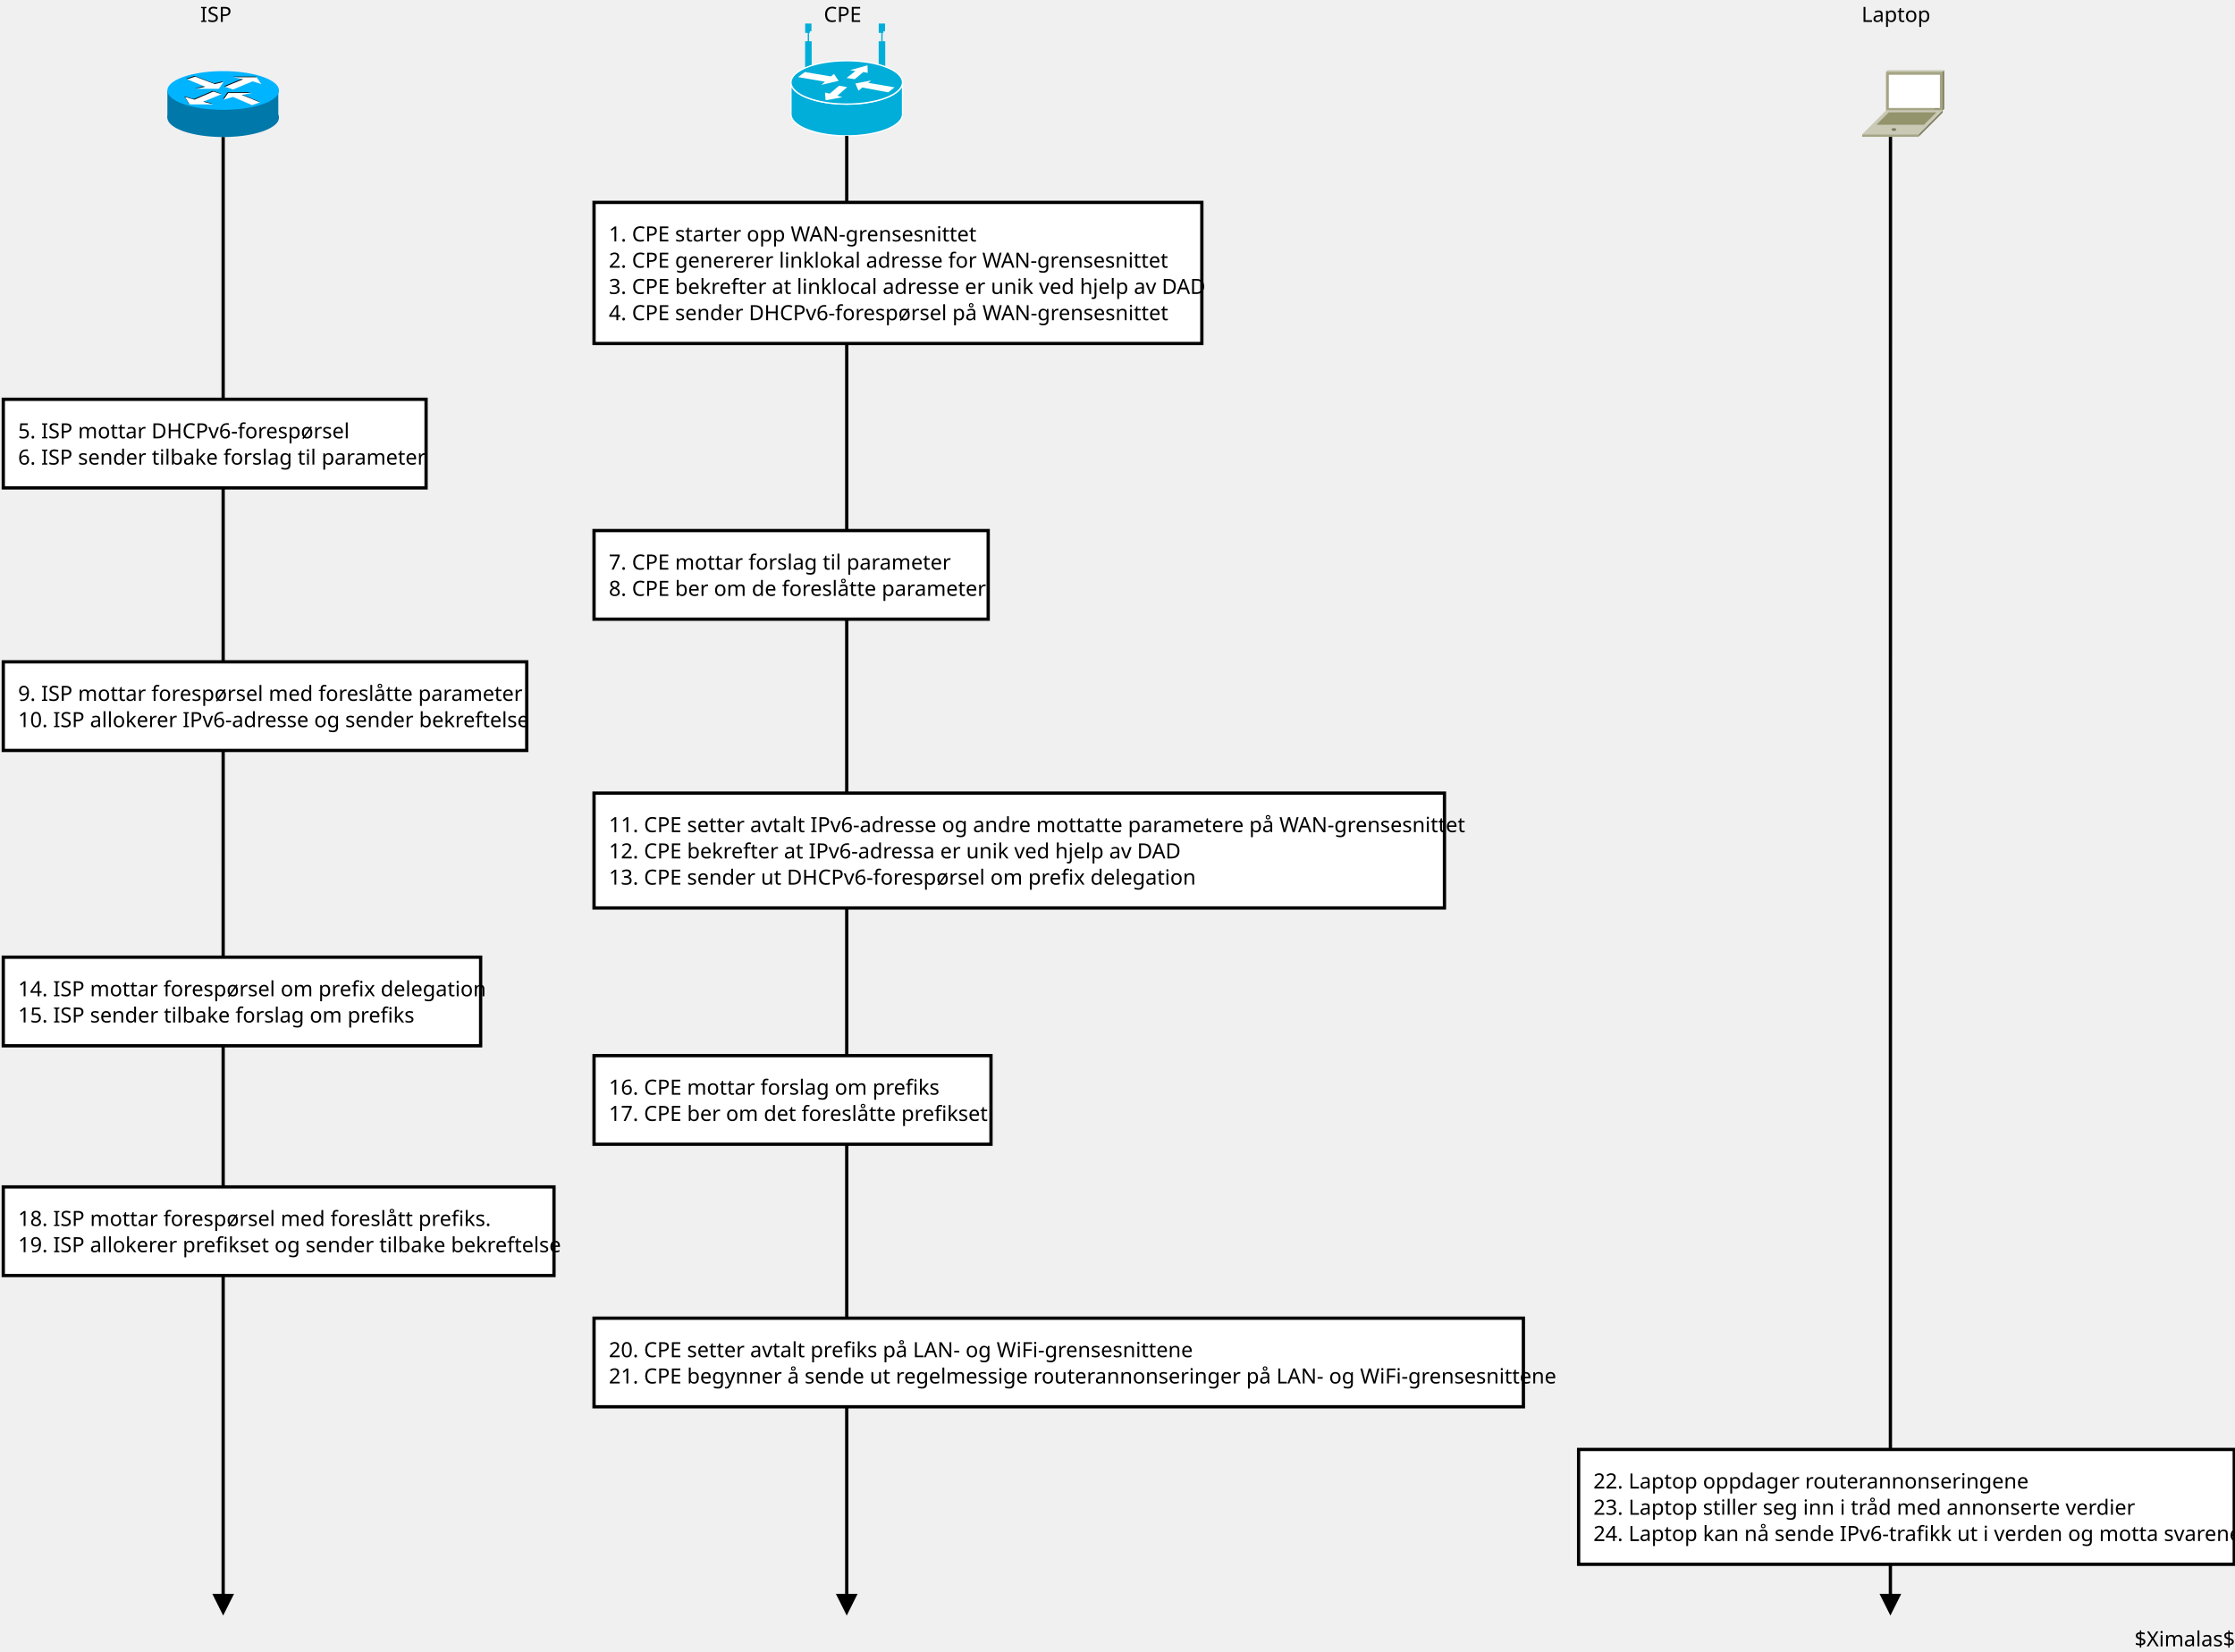
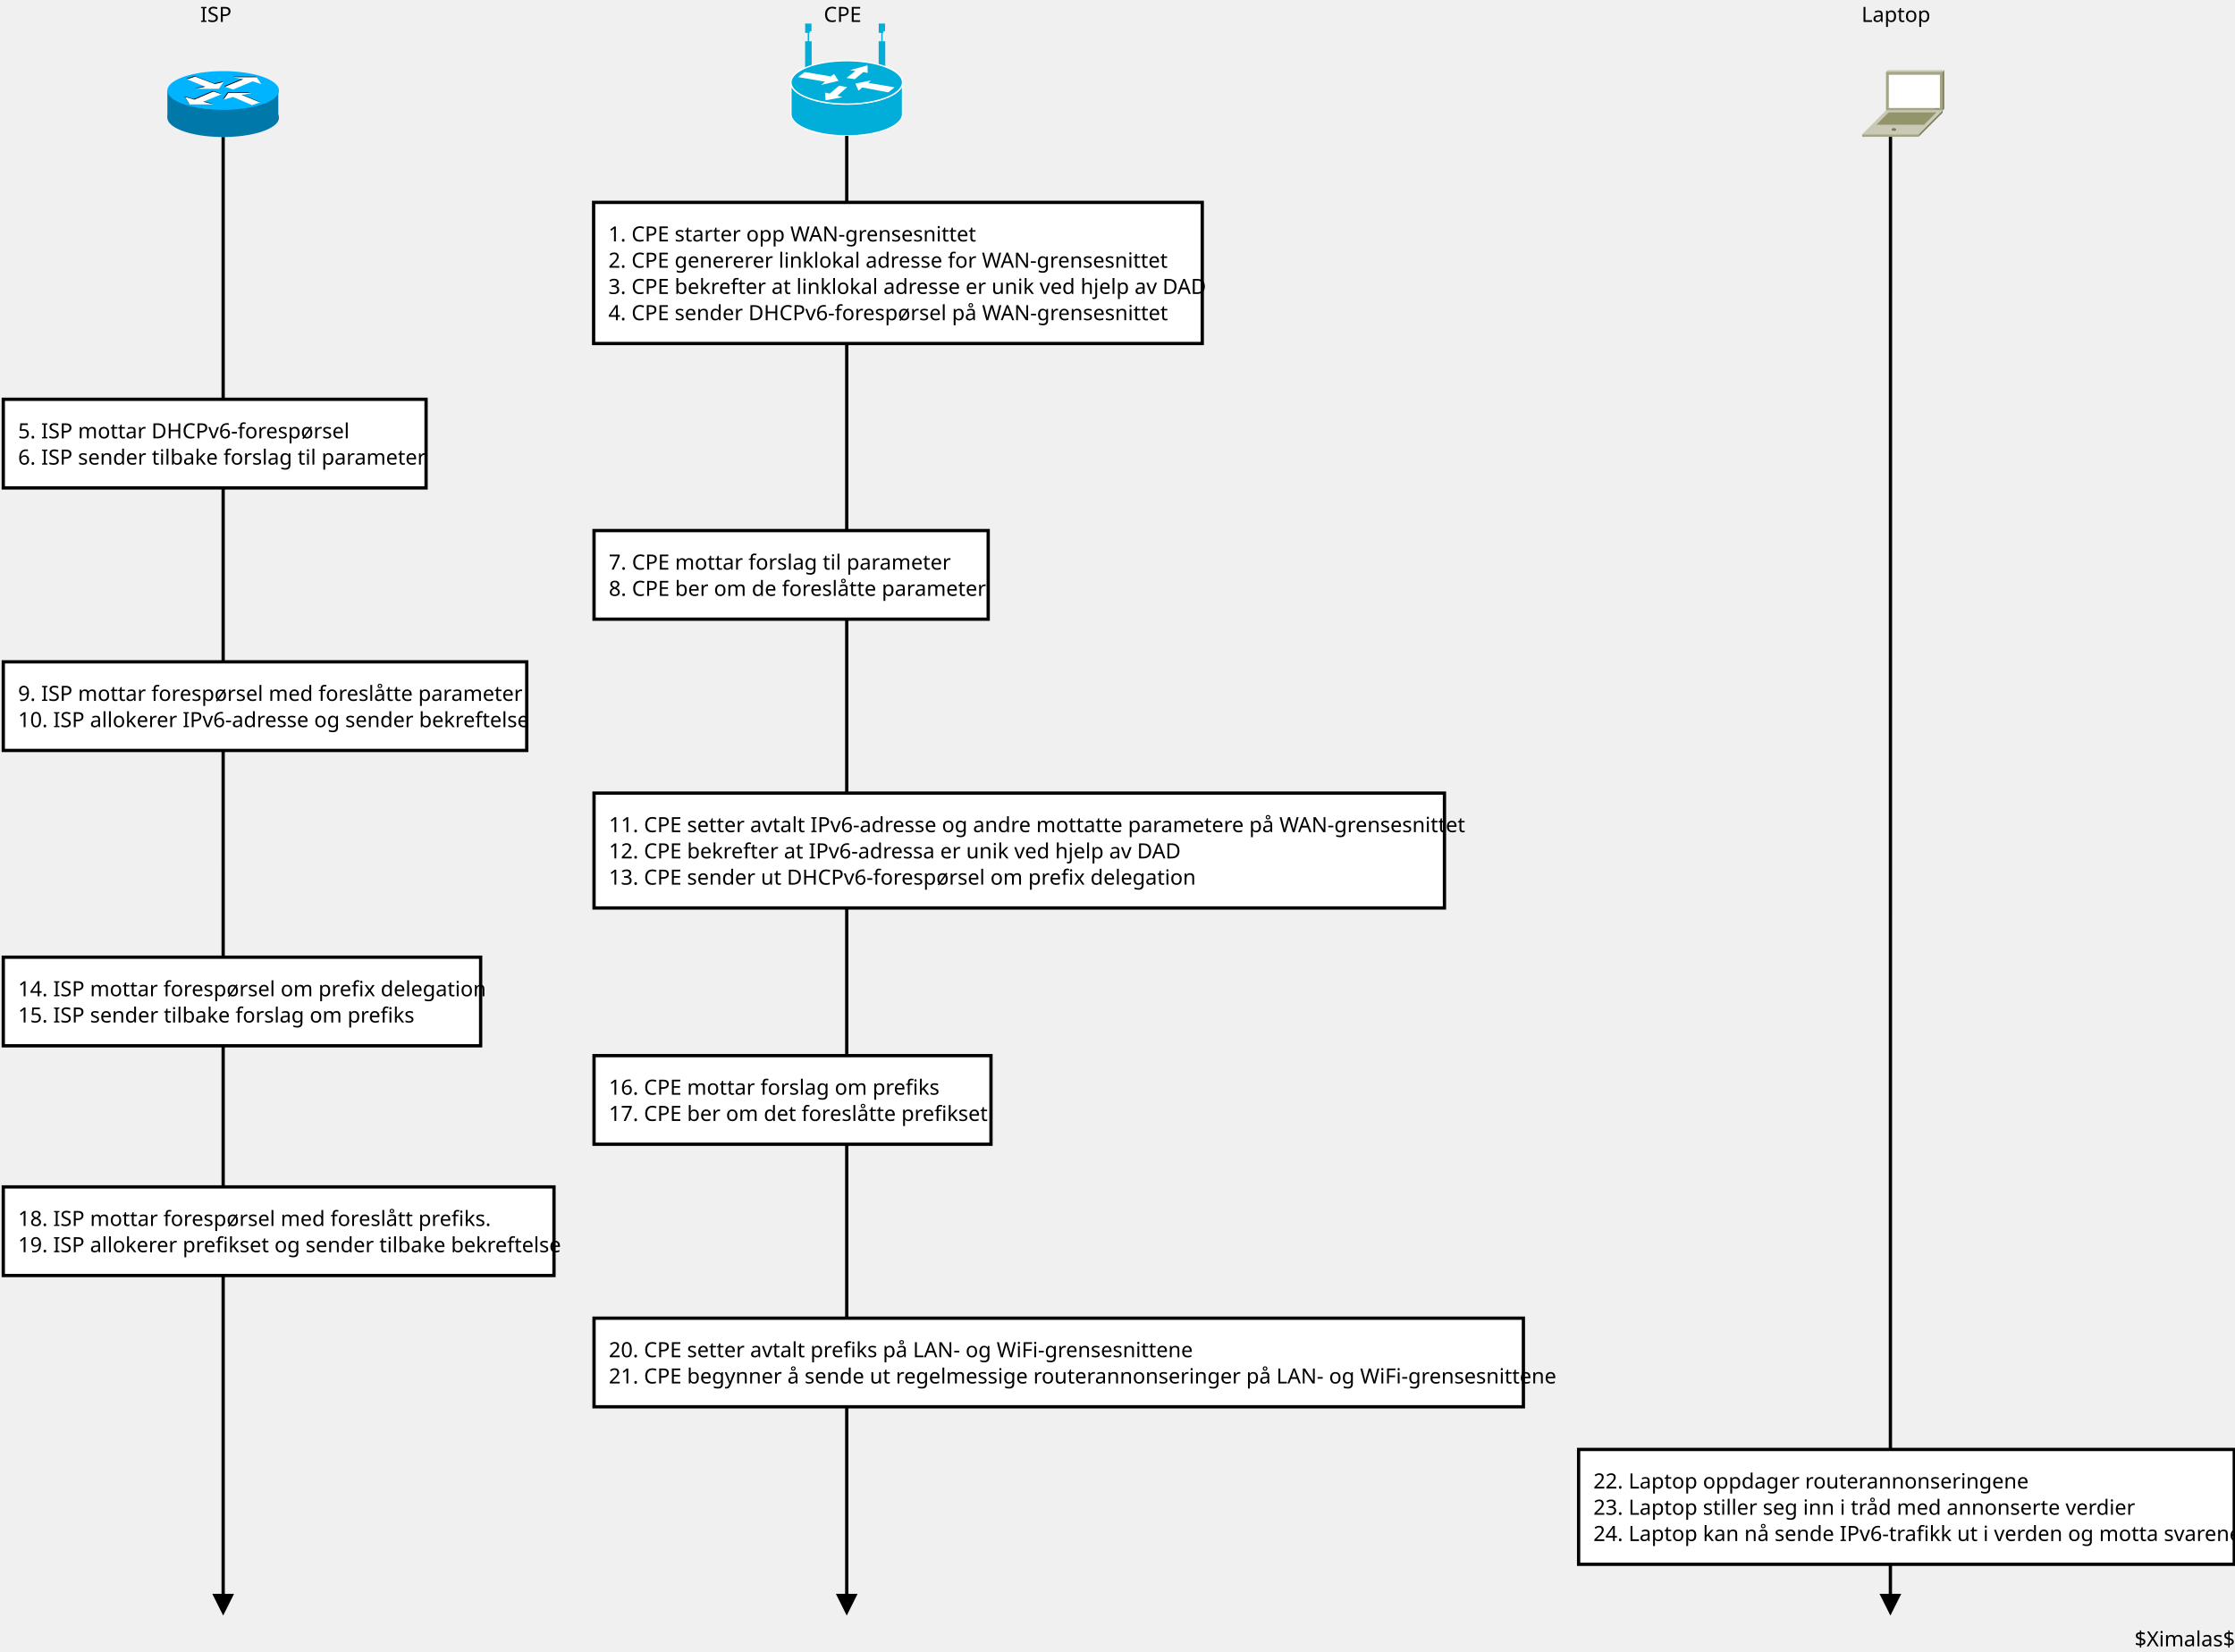
<svg xmlns="http://www.w3.org/2000/svg" width="69cm" height="51cm" viewBox="-2 17 1362 1006">
  <g>
    <path style="fill: #0078aa" d="M 168 88.355 L 167.943,87.754 L 167.819,87.152 L 167.609,86.561 L 167.313,85.978 L 166.912,85.387 L 166.444,84.814 L 165.881,84.251 L 165.251,83.697 L 164.526,83.153 L 163.724,82.629 L 162.856,82.123 L 161.911,81.607 L 160.89,81.121 L 159.802,80.662 L 158.637,80.223 L 157.416,79.803 L 156.147,79.393 L 154.81,79.021 L 153.427,78.668 L 151.985,78.334 L 150.497,78.028 L 148.96,77.771 L 147.395,77.503 L 145.811,77.293 L 144.179,77.093 L 142.518,76.94 L 140.838,76.797 L 139.139,76.702 L 137.441,76.606 L 135.723,76.578 L 134.005,76.549 L 134.005,76.549 L 132.277,76.578 L 130.559,76.606 L 128.861,76.702 L 127.162,76.797 L 125.482,76.94 L 123.821,77.093 L 122.189,77.293 L 120.596,77.503 L 119.03,77.771 L 117.503,78.028 L 116.015,78.334 L 114.573,78.668 L 113.19,79.021 L 111.853,79.393 L 110.575,79.803 L 109.363,80.223 L 108.198,80.662 L 107.11,81.121 L 106.089,81.607 L 105.144,82.123 L 104.276,82.629 L 103.474,83.153 L 102.749,83.697 L 102.119,84.251 L 101.556,84.814 L 101.088,85.387 L 100.687,85.978 L 100.382,86.561 L 100.162,87.152 L 100.048,87.754 L 100,88.355 L 100,88.355 L 100.048,88.947 L 100.162,89.548 L 100.382,90.139 L 100.687,90.722 L 101.088,91.313 L 101.556,91.886 L 102.119,92.449 L 102.749,93.003 L 103.474,93.547 L 104.276,94.072 L 105.144,94.597 L 106.089,95.093 L 107.11,95.579 L 108.198,96.038 L 109.363,96.496 L 110.575,96.916 L 111.853,97.307 L 113.19,97.689 L 114.573,98.032 L 116.015,98.366 L 117.503,98.672 L 119.03,98.948 L 120.596,99.197 L 122.189,99.426 L 123.821,99.607 L 125.482,99.779 L 127.162,99.903 L 128.861,100.017 L 130.559,100.094 L 132.277,100.141 L 134.005,100.151 L 134.005,100.151 L 135.723,100.141 L 137.441,100.094 L 139.139,100.017 L 140.838,99.903 L 142.518,99.779 L 144.179,99.607 L 145.811,99.426 L 147.395,99.197 L 148.96,98.948 L 150.497,98.672 L 151.985,98.366 L 153.427,98.032 L 154.81,97.689 L 156.147,97.307 L 157.416,96.916 L 158.637,96.496 L 159.802,96.038 L 160.89,95.579 L 161.911,95.093 L 162.856,94.597 L 163.724,94.072 L 164.526,93.547 L 165.251,93.003 L 165.881,92.449 L 166.444,91.886 L 166.912,91.313 L 167.313,90.722 L 167.609,90.139 L 167.819,89.548 L 167.943,88.947 L 168,88.355z" />
    <path style="fill: none; fill-opacity:0; stroke-width: 0.02; stroke: #aae6ff" d="M 167.599 88.164 L 167.551,87.563 L 167.437,86.99 L 167.217,86.398 L 166.922,85.826 L 166.53,85.253 L 166.034,84.69 L 165.519,84.146 L 164.87,83.592 L 164.154,83.058 L 163.362,82.523 L 162.484,82.027 L 161.548,81.531 L 160.537,81.054 L 159.458,80.596 L 158.313,80.157 L 157.091,79.756 L 155.812,79.374 L 154.495,78.983 L 153.121,78.658 L 151.69,78.315 L 150.201,78.019 L 148.693,77.752 L 147.147,77.503 L 145.553,77.293 L 143.94,77.093 L 142.279,76.94 L 140.619,76.797 L 138.929,76.702 L 137.231,76.635 L 135.522,76.578 L 133.814,76.578 L 133.814,76.578 L 132.086,76.578 L 130.388,76.635 L 128.679,76.702 L 127.009,76.797 L 125.339,76.94 L 123.688,77.093 L 122.065,77.293 L 120.472,77.503 L 118.916,77.752 L 117.408,78.019 L 115.919,78.315 L 114.488,78.658 L 113.123,78.983 L 111.796,79.374 L 110.517,79.756 L 109.305,80.157 L 108.17,80.596 L 107.091,81.054 L 106.07,81.531 L 105.116,82.027 L 104.266,82.523 L 103.464,83.058 L 102.749,83.592 L 102.119,84.146 L 101.565,84.69 L 101.088,85.253 L 100.706,85.826 L 100.401,86.398 L 100.181,86.99 L 100.057,87.563 L 100.01,88.164 L 100.01,88.164 L 100.057,88.746 L 100.181,89.347 L 100.401,89.91 L 100.706,90.493 L 101.088,91.075 L 101.565,91.628 L 102.119,92.182 L 102.749,92.735 L 103.464,93.26 L 104.266,93.795 L 105.116,94.301 L 106.07,94.778 L 107.091,95.265 L 108.17,95.732 L 109.305,96.152 L 110.517,96.562 L 111.796,96.954 L 113.123,97.336 L 114.488,97.67 L 115.919,97.994 L 117.408,98.299 L 118.916,98.567 L 120.472,98.805 L 122.065,99.034 L 123.688,99.225 L 125.339,99.378 L 127.009,99.512 L 128.679,99.607 L 130.388,99.693 L 132.086,99.741 L 133.814,99.75 L 133.814,99.75 L 135.522,99.741 L 137.231,99.693 L 138.929,99.607 L 140.619,99.512 L 142.279,99.378 L 143.94,99.225 L 145.553,99.034 L 147.147,98.805 L 148.693,98.567 L 150.201,98.299 L 151.69,97.994 L 153.121,97.67 L 154.495,97.336 L 155.812,96.954 L 157.091,96.562 L 158.313,96.152 L 159.458,95.732 L 160.537,95.265 L 161.548,94.778 L 162.484,94.301 L 163.362,93.795 L 164.154,93.26 L 164.87,92.735 L 165.519,92.182 L 166.034,91.628 L 166.53,91.075 L 166.922,90.493 L 167.217,89.91 L 167.437,89.347 L 167.551,88.746 L 167.599,88.164" />
    <path style="fill: #0078aa" d="M 100.01 72.006 L 100.01,88.574 L 167.599,88.574 L 167.599,72.006 L 100.01,72.006z" />
    <path style="fill: #00b4ff" d="M 168 71.806 L 167.943,71.204 L 167.819,70.594 L 167.609,70.011 L 167.313,69.42 L 166.912,68.828 L 166.444,68.255 L 165.881,67.692 L 165.251,67.148 L 164.526,66.595 L 163.724,66.079 L 162.856,65.555 L 161.911,65.058 L 160.89,64.562 L 159.802,64.113 L 158.637,63.665 L 157.416,63.235 L 156.147,62.834 L 154.81,62.462 L 153.427,62.109 L 151.985,61.785 L 150.497,61.489 L 148.96,61.203 L 147.395,60.954 L 145.811,60.725 L 144.179,60.535 L 142.518,60.372 L 140.838,60.239 L 139.139,60.134 L 137.441,60.057 L 135.723,60.01 L 134.005,60 L 134.005,60 L 132.277,60.01 L 130.559,60.057 L 128.861,60.134 L 127.162,60.239 L 125.482,60.372 L 123.821,60.535 L 122.189,60.725 L 120.596,60.954 L 119.03,61.203 L 117.503,61.489 L 116.015,61.785 L 114.573,62.109 L 113.19,62.462 L 111.853,62.834 L 110.575,63.235 L 109.363,63.665 L 108.198,64.113 L 107.11,64.562 L 106.089,65.058 L 105.144,65.555 L 104.276,66.079 L 103.474,66.595 L 102.749,67.148 L 102.119,67.692 L 101.556,68.255 L 101.088,68.828 L 100.687,69.42 L 100.382,70.011 L 100.162,70.594 L 100.048,71.204 L 100,71.806 L 100,71.806 L 100.048,72.397 L 100.162,72.999 L 100.382,73.591 L 100.687,74.163 L 101.088,74.755 L 101.556,75.327 L 102.119,75.891 L 102.749,76.454 L 103.474,76.998 L 104.276,77.513 L 105.144,78.028 L 106.089,78.544 L 107.11,79.021 L 108.198,79.479 L 109.363,79.928 L 110.575,80.347 L 111.853,80.758 L 113.19,81.121 L 114.573,81.474 L 116.015,81.808 L 117.503,82.123 L 119.03,82.38 L 120.596,82.638 L 122.189,82.867 L 123.821,83.048 L 125.482,83.211 L 127.162,83.344 L 128.861,83.449 L 130.559,83.535 L 132.277,83.583 L 134.005,83.592 L 134.005,83.592 L 135.723,83.583 L 137.441,83.535 L 139.139,83.449 L 140.838,83.344 L 142.518,83.211 L 144.179,83.048 L 145.811,82.867 L 147.395,82.638 L 148.96,82.38 L 150.497,82.123 L 151.985,81.808 L 153.427,81.474 L 154.81,81.121 L 156.147,80.758 L 157.416,80.347 L 158.637,79.928 L 159.802,79.479 L 160.89,79.021 L 161.911,78.544 L 162.856,78.028 L 163.724,77.513 L 164.526,76.998 L 165.251,76.454 L 165.881,75.891 L 166.444,75.327 L 166.912,74.755 L 167.313,74.163 L 167.609,73.591 L 167.819,72.999 L 167.943,72.397 L 168,71.806z" />
    <path style="fill: none; fill-opacity:0; stroke-width: 0.02; stroke: #aae6ff" d="M 167.599 71.605 L 167.551,71.004 L 167.437,70.431 L 167.217,69.849 L 166.922,69.267 L 166.53,68.704 L 166.034,68.122 L 165.519,67.587 L 164.87,67.034 L 164.154,66.509 L 163.362,65.965 L 162.484,65.478 L 161.548,64.972 L 160.537,64.495 L 159.458,64.056 L 158.313,63.598 L 157.091,63.216 L 155.812,62.806 L 154.495,62.434 L 153.121,62.09 L 151.69,61.756 L 150.201,61.46 L 148.693,61.193 L 147.147,60.954 L 145.553,60.725 L 143.94,60.535 L 142.279,60.382 L 140.619,60.239 L 138.929,60.143 L 137.231,60.067 L 135.522,60.019 L 133.814,60.01 L 133.814,60.01 L 132.086,60.019 L 130.388,60.067 L 128.679,60.143 L 127.009,60.239 L 125.339,60.382 L 123.688,60.535 L 122.065,60.725 L 120.472,60.954 L 118.916,61.193 L 117.408,61.46 L 115.919,61.756 L 114.488,62.09 L 113.123,62.434 L 111.796,62.806 L 110.517,63.216 L 109.305,63.598 L 108.17,64.056 L 107.091,64.495 L 106.07,64.972 L 105.116,65.478 L 104.266,65.965 L 103.464,66.509 L 102.749,67.034 L 102.119,67.587 L 101.565,68.122 L 101.088,68.704 L 100.706,69.267 L 100.401,69.849 L 100.181,70.431 L 100.057,71.004 L 100.01,71.605 L 100.01,71.605 L 100.057,72.197 L 100.181,72.779 L 100.401,73.361 L 100.706,73.934 L 101.088,74.507 L 101.565,75.079 L 102.119,75.623 L 102.749,76.177 L 103.464,76.702 L 104.266,77.236 L 105.116,77.742 L 106.07,78.219 L 107.091,78.706 L 108.17,79.164 L 109.305,79.594 L 110.517,80.004 L 111.796,80.395 L 113.123,80.767 L 114.488,81.111 L 115.919,81.445 L 117.408,81.76 L 118.916,82.008 L 120.472,82.266 L 122.065,82.485 L 123.688,82.667 L 125.339,82.838 L 127.009,82.972 L 128.679,83.058 L 130.388,83.144 L 132.086,83.192 L 133.814,83.201 L 133.814,83.201 L 135.522,83.192 L 137.231,83.144 L 138.929,83.058 L 140.619,82.972 L 142.279,82.838 L 143.94,82.667 L 145.553,82.485 L 147.147,82.266 L 148.693,82.008 L 150.201,81.76 L 151.69,81.445 L 153.121,81.111 L 154.495,80.767 L 155.812,80.395 L 157.091,80.004 L 158.313,79.594 L 159.458,79.164 L 160.537,78.706 L 161.548,78.219 L 162.484,77.742 L 163.362,77.236 L 164.154,76.702 L 164.87,76.177 L 165.519,75.623 L 166.034,75.079 L 166.53,74.507 L 166.922,73.934 L 167.217,73.361 L 167.437,72.779 L 167.551,72.197 L 167.599,71.605" />
    <path style="fill: #000000" d="M 134.635 69.124 L 139.578,70.785 L 151.537,65.803 L 156.891,67.454 L 153.999,63.331 L 139.998,63.331 L 145.753,64.562 L 134.635,69.124z" />
    <path style="fill: #000000" d="M 132.564 73.676 L 127.629,72.006 L 116.081,76.998 L 110.317,75.327 L 113.19,79.88 L 127.629,79.88 L 121.436,78.219 L 132.564,73.676z" />
    <path style="fill: #000000" d="M 111.548 64.562 L 116.482,62.911 L 128.45,67.454 L 133.814,66.223 L 130.932,70.346 L 116.902,70.346 L 122.667,69.124 L 111.548,64.562z" />
    <path style="fill: #000000" d="M 156.061 78.63 L 151.107,80.29 L 139.578,75.327 L 133.814,76.998 L 136.696,72.837 L 151.107,72.837 L 144.932,74.077 L 156.061,78.63z" />
    <path style="fill: #ffffff" d="M 135.045 69.534 L 139.998,71.185 L 151.928,66.223 L 157.301,67.883 L 154.41,63.732 L 140.399,63.732 L 146.173,64.963 L 135.045,69.534z" />
    <path style="fill: #ffffff" d="M 132.984 74.077 L 128.021,72.426 L 116.482,77.389 L 110.718,75.738 L 113.6,80.29 L 128.021,80.29 L 121.846,78.63 L 132.984,74.077z" />
    <path style="fill: #ffffff" d="M 111.958 64.963 L 116.902,63.331 L 128.861,67.883 L 134.215,66.623 L 131.342,70.785 L 117.313,70.785 L 123.096,69.534 L 111.958,64.963z" />
    <path style="fill: #ffffff" d="M 156.461 79.059 L 151.537,80.71 L 139.998,75.738 L 134.215,77.389 L 137.097,73.266 L 151.537,73.266 L 145.352,74.497 L 156.461,79.059z" />
    <path style="fill: none; fill-opacity:0; stroke-width: 0.02; stroke: #aae6ff" d="M 100.01 71.605 L 100.01,88.145" />
    <path style="fill: none; fill-opacity:0; stroke-width: 0.02; stroke: #aae6ff" d="M 167.599 71.605 L 167.599,88.145" />
  </g>
  <g>
    <path style="fill: none; fill-opacity:0; stroke-width: 0.8; stroke: #00aed9" d="M 535.461 63.035 L 535.461,32.791" />
    <path style="fill: none; fill-opacity:0; stroke-width: 4; stroke: #00aed9" d="M 535.461 62.547 L 535.461,41.801" />
    <path style="fill: #000000" d="M 536.339 35.697 L 534.49,35.697 L 534.49,32 L 536.339,32 L 536.339,35.697z" />
    <path style="fill: none; fill-opacity:0; stroke-width: 2; stroke: #00aed9" d="M 536.339 35.697 L 534.49,35.697 L 534.49,32 L 536.339,32 L 536.339,35.697" />
    <path style="fill: none; fill-opacity:0; stroke-width: 0.8; stroke: #00aed9" d="M 490.631 63.035 L 490.631,32.791" />
    <path style="fill: none; fill-opacity:0; stroke-width: 4; stroke: #00aed9" d="M 490.631 62.547 L 490.631,41.801" />
    <path style="fill: #000000" d="M 491.51 35.697 L 489.661,35.697 L 489.661,32 L 491.51,32 L 491.51,35.697z" />
    <path style="fill: none; fill-opacity:0; stroke-width: 2; stroke: #00aed9" d="M 491.51 35.697 L 489.661,35.697 L 489.661,32 L 491.51,32 L 491.51,35.697" />
    <path style="fill: #00aed9" d="M 548 66.874 C 548,74.177 532.778,80.096 514,80.096 C 495.222,80.096 480,74.177 480,66.874 L 480,86.241 C 480,93.545 495.222,99.464 514,99.464 C 532.778,99.464 548,93.545 548,86.241 L 548,66.874z" />
    <path style="fill: none; fill-opacity:0; stroke-width: 0.8; stroke: #ffffff" d="M 548 66.874 C 548,74.177 532.778,80.096 514,80.096 C 495.222,80.096 480,74.177 480,66.874 L 480,86.241 C 480,93.545 495.222,99.464 514,99.464 C 532.778,99.464 548,93.545 548,86.241 L 548,66.874" />
    <path style="fill: #00aed9" d="M 514 80.096 C 532.778,80.096 548,74.177 548,66.874 C 548,59.571 532.778,53.651 514,53.651 C 495.222,53.651 480,59.571 480,66.874 C 480,74.177 495.222,80.096 514,80.096z" />
    <path style="fill: none; fill-opacity:0; stroke-width: 0.8; stroke: #ffffff" d="M 514 80.096 C 532.778,80.096 548,74.177 548,66.874 C 548,59.571 532.778,53.651 514,53.651 C 495.222,53.651 480,59.571 480,66.874 C 480,74.177 495.222,80.096 514,80.096" />
    <path style="fill: #ffffff" d="M 506.236 61.704 L 509.044,65.915 L 498.429,68.368 L 500.747,66.438 L 484.341,63.634 L 488.457,60.548 L 504.287,63.229 L 506.236,61.704z" />
    <path style="fill: #ffffff" d="M 521.175 71.916 L 519.258,67.575 L 528.832,65.662 L 527.171,67.148 L 543.131,69.875 L 539.304,72.938 L 523.437,69.96 L 521.175,71.916z" />
    <path style="fill: #ffffff" d="M 515.937 59.404 L 526.663,56.468 L 526.789,61.066 L 524.11,60.554 L 518.873,64.894 L 513.88,64.166 L 519.282,59.92 L 515.937,59.404z" />
    <path style="fill: #ffffff" d="M 511.342 75.875 L 501.13,77.789 L 500.747,73.067 L 503.681,73.703 L 509.303,68.902 L 514.279,69.745 L 508.278,74.981 L 511.342,75.875z" />
  </g>
  <g>
    <path style="fill: #c9c9b6" d="M 1147.32 83.956 L 1181.86,83.956 L 1167.33,98.525 L 1132.8,98.525 L 1147.32,83.956z" />
    <path style="fill: none; fill-opacity:0; stroke-width: 0.02; stroke: #494936" d="M 1147.32 83.956 L 1181.86,83.956 L 1167.33,98.525 L 1132.8,98.525 L 1147.32,83.956" />
    <path style="fill: none; fill-opacity:0; stroke-width: 0.02; stroke: #dbdbce" d="M 1148.65 96.064 L 1148.65,96.142 L 1148.66,96.205 L 1148.68,96.29 L 1148.71,96.375 L 1148.75,96.438 L 1148.8,96.516 L 1148.86,96.586 L 1148.93,96.65 L 1148.99,96.727 L 1149.08,96.805 L 1149.16,96.868 L 1149.25,96.925 L 1149.36,96.981 L 1149.46,97.045 L 1149.58,97.094 L 1149.7,97.157 L 1149.82,97.207 L 1149.97,97.256 L 1150.11,97.298 L 1150.24,97.341 L 1150.39,97.383 L 1150.54,97.425 L 1150.69,97.447 L 1150.86,97.475 L 1151.02,97.489 L 1151.19,97.517 L 1151.35,97.538 L 1151.52,97.559 L 1151.7,97.566 L 1151.87,97.573 L 1152.04,97.573" />
    <path style="fill: none; fill-opacity:0; stroke-width: 0.02; stroke: #dbdbce" d="M 1151.66 97.573 L 1151.83,97.573 L 1152,97.566 L 1152.16,97.552 L 1152.33,97.531 L 1152.5,97.517 L 1152.65,97.489 L 1152.81,97.475 L 1152.97,97.439 L 1153.12,97.404 L 1153.27,97.362 L 1153.41,97.32 L 1153.55,97.277 L 1153.68,97.228 L 1153.81,97.179 L 1153.92,97.129 L 1154.04,97.073 L 1154.15,97.009 L 1154.25,96.953 L 1154.35,96.882 L 1154.44,96.812 L 1154.51,96.741 L 1154.58,96.678 L 1154.65,96.6 L 1154.7,96.523 L 1154.75,96.459 L 1154.8,96.382 L 1154.82,96.29 L 1154.84,96.212 L 1154.86,96.142 L 1154.87,96.064" />
    <path style="fill: none; fill-opacity:0; stroke-width: 0.02; stroke: #dbdbce" d="M 1152.41 93.236 L 1152.24,93.236 L 1152.07,93.243 L 1151.89,93.243 L 1151.74,93.257 L 1151.57,93.279 L 1151.4,93.293 L 1151.23,93.307 L 1151.07,93.342 L 1150.92,93.37 L 1150.77,93.391 L 1150.62,93.427 L 1150.47,93.469 L 1150.34,93.504 L 1150.21,93.547 L 1150.08,93.603 L 1149.94,93.645 L 1149.85,93.695 L 1149.73,93.737 L 1149.63,93.793 L 1149.54,93.857 L 1149.45,93.913 L 1149.37,93.963 L 1149.3,94.026 L 1149.24,94.09 L 1149.18,94.16 L 1149.13,94.224 L 1149.1,94.28 L 1149.06,94.351 L 1149.04,94.407 L 1149.03,94.485 L 1149.03,94.541" />
    <path style="fill: none; fill-opacity:0; stroke-width: 0.02; stroke: #dbdbce" d="M 1155.23 94.541 L 1155.23,94.478 L 1155.23,94.407 L 1155.2,94.344 L 1155.17,94.266 L 1155.13,94.21 L 1155.08,94.132 L 1155.02,94.076 L 1154.97,94.005 L 1154.88,93.956 L 1154.82,93.885 L 1154.73,93.829 L 1154.62,93.779 L 1154.53,93.709 L 1154.42,93.674 L 1154.31,93.617 L 1154.18,93.561 L 1154.05,93.519 L 1153.91,93.476 L 1153.78,93.441 L 1153.64,93.413 L 1153.49,93.377 L 1153.34,93.342 L 1153.19,93.321 L 1153.03,93.293 L 1152.88,93.279 L 1152.72,93.257 L 1152.55,93.243 L 1152.37,93.243 L 1152.2,93.236 L 1152.04,93.236" />
    <path style="fill: #a5a585" d="M 1132.8 100.035 L 1167.33,100.035 L 1167.33,98.525 L 1132.8,98.525 L 1132.8,100.035z" />
    <path style="fill: none; fill-opacity:0; stroke-width: 0.02; stroke: #494936" d="M 1132.8 100.035 L 1167.33,100.035 L 1167.33,98.525 L 1132.8,98.525 L 1132.8,100.035" />
    <path style="fill: #a5a585" d="M 1147.32 83.956 L 1181.86,83.956 L 1181.86,60.331 L 1147.32,60.331 L 1147.32,83.956z" />
    <path style="fill: none; fill-opacity:0; stroke-width: 0.02; stroke: #494936" d="M 1147.32 83.956 L 1181.86,83.956 L 1181.86,60.331 L 1147.32,60.331 L 1147.32,83.956" />
    <path style="fill: #7a7a5a" d="M 1182.8 83.025 L 1182.8,59.4 L 1181.86,60.331 L 1181.86,83.956 L 1182.8,83.025z" />
    <path style="fill: none; fill-opacity:0; stroke-width: 0.02; stroke: #494936" d="M 1182.8 83.025 L 1182.8,59.4 L 1181.86,60.331 L 1181.86,83.956 L 1182.8,83.025" />
    <path style="fill: #ffffff" d="M 1149.03 82.454 L 1180.16,82.454 L 1180.16,62.228 L 1149.03,62.228 L 1149.03,82.454z" />
    <path style="fill: none; fill-opacity:0; stroke-width: 0.02; stroke: #494936" d="M 1149.03 82.454 L 1180.16,82.454 L 1180.16,62.228 L 1149.03,62.228 L 1149.03,82.454" />
    <path style="fill: #93936c" d="M 1149.03 85.098 L 1178.08,85.098 L 1170.53,92.665 L 1141.48,92.665 L 1149.03,85.098z" />
    <path style="fill: none; fill-opacity:0; stroke-width: 0.02; stroke: #494936" d="M 1149.03 85.098 L 1178.08,85.098 L 1170.53,92.665 L 1141.48,92.665 L 1149.03,85.098" />
    <path style="fill: #7a7a5a" d="M 1153.55 95.585 L 1153.55,95.543 L 1153.54,95.5 L 1153.53,95.458 L 1153.51,95.409 L 1153.51,95.366 L 1153.48,95.331 L 1153.46,95.289 L 1153.43,95.26 L 1153.39,95.218 L 1153.37,95.176 L 1153.34,95.141 L 1153.29,95.105 L 1153.25,95.063 L 1153.2,95.028 L 1153.16,95.007 L 1153.11,94.971 L 1153.05,94.943 L 1152.99,94.922 L 1152.94,94.887 L 1152.88,94.873 L 1152.81,94.844 L 1152.76,94.83 L 1152.69,94.809 L 1152.62,94.795 L 1152.55,94.781 L 1152.48,94.76 L 1152.41,94.753 L 1152.35,94.753 L 1152.28,94.746 L 1152.19,94.746 L 1152.14,94.746 L 1152.14,94.746 L 1152.06,94.746 L 1151.98,94.746 L 1151.92,94.753 L 1151.85,94.753 L 1151.78,94.76 L 1151.71,94.781 L 1151.64,94.795 L 1151.57,94.809 L 1151.51,94.83 L 1151.45,94.844 L 1151.39,94.873 L 1151.32,94.887 L 1151.27,94.922 L 1151.21,94.943 L 1151.16,94.971 L 1151.11,95.007 L 1151.07,95.028 L 1151.02,95.063 L 1150.97,95.105 L 1150.94,95.141 L 1150.89,95.176 L 1150.87,95.218 L 1150.83,95.26 L 1150.8,95.289 L 1150.78,95.331 L 1150.76,95.366 L 1150.75,95.409 L 1150.74,95.458 L 1150.73,95.5 L 1150.71,95.543 L 1150.71,95.585 L 1150.71,95.585 L 1150.71,95.634 L 1150.73,95.676 L 1150.74,95.719 L 1150.75,95.761 L 1150.76,95.803 L 1150.78,95.839 L 1150.8,95.888 L 1150.83,95.923 L 1150.87,95.966 L 1150.89,95.994 L 1150.94,96.036 L 1150.97,96.071 L 1151.02,96.114 L 1151.07,96.142 L 1151.11,96.17 L 1151.16,96.205 L 1151.21,96.234 L 1151.27,96.255 L 1151.32,96.29 L 1151.39,96.304 L 1151.45,96.332 L 1151.51,96.346 L 1151.57,96.368 L 1151.64,96.382 L 1151.71,96.396 L 1151.78,96.41 L 1151.85,96.424 L 1151.92,96.424 L 1151.98,96.424 L 1152.06,96.431 L 1152.14,96.431 L 1152.14,96.431 L 1152.19,96.431 L 1152.28,96.424 L 1152.35,96.424 L 1152.41,96.424 L 1152.48,96.41 L 1152.55,96.396 L 1152.62,96.382 L 1152.69,96.368 L 1152.76,96.346 L 1152.81,96.332 L 1152.88,96.304 L 1152.94,96.29 L 1152.99,96.255 L 1153.05,96.234 L 1153.11,96.205 L 1153.16,96.17 L 1153.2,96.142 L 1153.25,96.114 L 1153.29,96.071 L 1153.34,96.036 L 1153.37,95.994 L 1153.39,95.966 L 1153.43,95.923 L 1153.46,95.888 L 1153.48,95.839 L 1153.51,95.803 L 1153.51,95.761 L 1153.53,95.719 L 1153.54,95.676 L 1153.55,95.634 L 1153.55,95.585z" />
    <path style="fill: none; fill-opacity:0; stroke-width: 0.02; stroke: #dbdbce" d="M 1153.36 95.5 L 1153.36,95.458 L 1153.36,95.415 L 1153.36,95.38 L 1153.34,95.352 L 1153.32,95.296 L 1153.31,95.275 L 1153.28,95.232 L 1153.25,95.19 L 1153.23,95.162 L 1153.2,95.133 L 1153.16,95.105 L 1153.12,95.056 L 1153.08,95.028 L 1153.04,95.007 L 1153,94.971 L 1152.95,94.943 L 1152.91,94.929 L 1152.86,94.894 L 1152.81,94.879 L 1152.74,94.851 L 1152.69,94.837 L 1152.62,94.823 L 1152.57,94.802 L 1152.5,94.788 L 1152.44,94.781 L 1152.37,94.76 L 1152.31,94.753 L 1152.24,94.746 L 1152.18,94.746 L 1152.11,94.746 L 1152.05,94.746 L 1152.05,94.746 L 1151.97,94.746 L 1151.91,94.746 L 1151.84,94.746 L 1151.78,94.753 L 1151.71,94.76 L 1151.66,94.781 L 1151.58,94.788 L 1151.52,94.802 L 1151.47,94.823 L 1151.4,94.837 L 1151.35,94.851 L 1151.28,94.879 L 1151.24,94.894 L 1151.18,94.929 L 1151.14,94.943 L 1151.09,94.971 L 1151.04,95.007 L 1151,95.028 L 1150.96,95.056 L 1150.92,95.105 L 1150.89,95.133 L 1150.86,95.162 L 1150.83,95.19 L 1150.81,95.232 L 1150.78,95.275 L 1150.77,95.296 L 1150.75,95.352 L 1150.74,95.38 L 1150.73,95.415 L 1150.73,95.458 L 1150.73,95.5 L 1150.73,95.5 L 1150.73,95.535 L 1150.73,95.578 L 1150.74,95.62 L 1150.75,95.641 L 1150.77,95.683 L 1150.78,95.726 L 1150.81,95.761 L 1150.83,95.796 L 1150.86,95.839 L 1150.89,95.86 L 1150.92,95.895 L 1150.96,95.93 L 1151,95.966 L 1151.04,95.987 L 1151.09,96.022 L 1151.14,96.043 L 1151.18,96.071 L 1151.24,96.1 L 1151.28,96.114 L 1151.35,96.142 L 1151.4,96.163 L 1151.47,96.17 L 1151.52,96.191 L 1151.58,96.205 L 1151.66,96.212 L 1151.71,96.234 L 1151.78,96.248 L 1151.84,96.248 L 1151.91,96.248 L 1151.97,96.248 L 1152.05,96.248 L 1152.05,96.248 L 1152.11,96.248 L 1152.18,96.248 L 1152.24,96.248 L 1152.31,96.248 L 1152.37,96.234 L 1152.44,96.212 L 1152.5,96.205 L 1152.57,96.191 L 1152.62,96.17 L 1152.69,96.163 L 1152.74,96.142 L 1152.81,96.114 L 1152.86,96.1 L 1152.91,96.071 L 1152.95,96.043 L 1153,96.022 L 1153.04,95.987 L 1153.08,95.966 L 1153.12,95.93 L 1153.16,95.895 L 1153.2,95.86 L 1153.23,95.839 L 1153.25,95.796 L 1153.28,95.761 L 1153.31,95.726 L 1153.32,95.683 L 1153.34,95.641 L 1153.36,95.62 L 1153.36,95.578 L 1153.36,95.535 L 1153.36,95.5" />
    <path style="fill: none; fill-opacity:0; stroke-width: 0.02; stroke: #626248" d="M 1148.84 96.248 L 1148.84,96.332 L 1148.86,96.396 L 1148.89,96.473 L 1148.91,96.558 L 1148.95,96.629 L 1148.99,96.692 L 1149.06,96.769 L 1149.12,96.847 L 1149.19,96.911 L 1149.26,96.981 L 1149.35,97.045 L 1149.44,97.115 L 1149.55,97.171 L 1149.65,97.228 L 1149.77,97.277 L 1149.89,97.341 L 1150.02,97.39 L 1150.14,97.439 L 1150.3,97.482 L 1150.44,97.524 L 1150.59,97.573 L 1150.73,97.609 L 1150.89,97.63 L 1151.04,97.658 L 1151.21,97.686 L 1151.38,97.7 L 1151.54,97.729 L 1151.71,97.743 L 1151.88,97.75 L 1152.05,97.75 L 1152.22,97.75" />
    <path style="fill: none; fill-opacity:0; stroke-width: 0.02; stroke: #626248" d="M 1151.84 97.75 L 1152.02,97.75 L 1152.18,97.75 L 1152.36,97.736 L 1152.51,97.715 L 1152.67,97.7 L 1152.84,97.686 L 1152.99,97.658 L 1153.15,97.623 L 1153.29,97.588 L 1153.45,97.559 L 1153.6,97.517 L 1153.73,97.475 L 1153.86,97.425 L 1153.99,97.362 L 1154.12,97.313 L 1154.22,97.256 L 1154.34,97.2 L 1154.44,97.129 L 1154.53,97.073 L 1154.62,96.995 L 1154.7,96.939 L 1154.77,96.868 L 1154.84,96.784 L 1154.88,96.706 L 1154.94,96.643 L 1154.97,96.558 L 1155.01,96.48 L 1155.04,96.396 L 1155.04,96.332 L 1155.05,96.248" />
    <path style="fill: none; fill-opacity:0; stroke-width: 0.02; stroke: #626248" d="M 1152.6 93.42 L 1152.43,93.42 L 1152.26,93.427 L 1152.09,93.427 L 1151.93,93.441 L 1151.75,93.462 L 1151.58,93.469 L 1151.43,93.497 L 1151.26,93.519 L 1151.11,93.561 L 1150.96,93.575 L 1150.81,93.617 L 1150.67,93.645 L 1150.53,93.695 L 1150.4,93.737 L 1150.28,93.779 L 1150.14,93.822 L 1150.04,93.871 L 1149.92,93.921 L 1149.82,93.984 L 1149.73,94.04 L 1149.65,94.09 L 1149.56,94.16 L 1149.48,94.21 L 1149.43,94.266 L 1149.37,94.344 L 1149.32,94.4 L 1149.28,94.471 L 1149.25,94.527 L 1149.23,94.59 L 1149.22,94.668 L 1149.22,94.739" />
    <path style="fill: none; fill-opacity:0; stroke-width: 0.02; stroke: #626248" d="M 1155.43 94.739 L 1155.42,94.661 L 1155.41,94.59 L 1155.4,94.527 L 1155.36,94.456 L 1155.32,94.393 L 1155.27,94.322 L 1155.21,94.266 L 1155.15,94.203 L 1155.08,94.132 L 1154.99,94.076 L 1154.91,94.012 L 1154.82,93.956 L 1154.7,93.906 L 1154.61,93.857 L 1154.49,93.808 L 1154.37,93.751 L 1154.25,93.709 L 1154.11,93.674 L 1153.96,93.631 L 1153.82,93.603 L 1153.68,93.561 L 1153.53,93.533 L 1153.38,93.504 L 1153.21,93.476 L 1153.06,93.462 L 1152.9,93.441 L 1152.73,93.427 L 1152.55,93.427 L 1152.4,93.42 L 1152.22,93.42" />
    <path style="fill: #7a7a5a" d="M 1181.86 85.281 L 1167.33,99.851 L 1167.33,98.525 L 1181.86,83.956 L 1181.86,85.281z" />
    <path style="fill: none; fill-opacity:0; stroke-width: 0.02; stroke: #494936" d="M 1181.86 85.281 L 1167.33,99.851 L 1167.33,98.525 L 1181.86,83.956 L 1181.86,85.281" />
    <path style="fill: #7a7a5a" d="M 1176.95 82.841 L 1176.95,83.201 L 1179.78,83.201 L 1179.78,82.841 L 1176.95,82.841z" />
    <path style="fill: none; fill-opacity:0; stroke-width: 0.02; stroke: #494936" d="M 1176.95 82.841 L 1176.95,83.201 L 1179.78,83.201 L 1179.78,82.841 L 1176.95,82.841" />
    <path style="fill: none; fill-opacity:0; stroke-width: 0.02; stroke: #000000" d="M 1176.18 86.988 L 1147.32,86.988" />
    <path style="fill: none; fill-opacity:0; stroke-width: 0.02; stroke: #000000" d="M 1174.3 88.885 L 1145.44,88.885" />
    <path style="fill: none; fill-opacity:0; stroke-width: 0.02; stroke: #000000" d="M 1172.42 90.775 L 1143.55,90.775" />
    <path style="fill: #c9c9b6" d="M 1148.27 59.4 L 1182.8,59.4 L 1181.86,60.331 L 1147.32,60.331 L 1148.27,59.4z" />
    <path style="fill: none; fill-opacity:0; stroke-width: 0.02; stroke: #494936" d="M 1148.27 59.4 L 1182.8,59.4 L 1181.86,60.331 L 1147.32,60.331 L 1148.27,59.4" />
  </g>
  <text font-size="12.8" style="fill: #000000;text-anchor:start;font-family:sans-serif;font-style:normal;font-weight:normal" x="120" y="30">
    <tspan x="120" y="30">ISP</tspan>
  </text>
  <text font-size="12.8" style="fill: #000000;text-anchor:start;font-family:sans-serif;font-style:normal;font-weight:normal" x="500" y="30">
    <tspan x="500" y="30">CPE</tspan>
  </text>
  <text font-size="12.8" style="fill: #000000;text-anchor:start;font-family:sans-serif;font-style:normal;font-weight:normal" x="1132.4" y="30">
    <tspan x="1132.4" y="30">Laptop</tspan>
  </text>
  <g>
    <line style="fill: none; fill-opacity:0; stroke-width: 2; stroke: #000000" x1="133.995" y1="100.151" x2="134" y2="989" />
    <polygon style="fill: #000000" points="129,989 134,999 139,989 " />
    <polygon style="fill: none; fill-opacity:0; stroke-width: 2; stroke: #000000" points="129,989 134,999 139,989 " />
  </g>
  <g>
    <line style="fill: none; fill-opacity:0; stroke-width: 2; stroke: #000000" x1="514" y1="99.464" x2="514" y2="989" />
    <polygon style="fill: #000000" points="509,989 514,999 519,989 " />
    <polygon style="fill: none; fill-opacity:0; stroke-width: 2; stroke: #000000" points="509,989 514,999 519,989 " />
  </g>
  <g>
    <line style="fill: none; fill-opacity:0; stroke-width: 2; stroke: #000000" x1="1150.06" y1="100.035" x2="1150" y2="989" />
    <polygon style="fill: #000000" points="1145,989 1150,999 1155,989 " />
    <polygon style="fill: none; fill-opacity:0; stroke-width: 2; stroke: #000000" points="1145,989 1150,999 1155,989 " />
  </g>
  <g>
-     <rect style="fill: #ffffff" x="360" y="140" width="370.4" height="86" />
-     <rect style="fill: none; fill-opacity:0; stroke-width: 2; stroke: #000000" x="360" y="140" width="370.4" height="86" />
-     <text font-size="12.8" style="fill: #000000;text-anchor:start;font-family:sans-serif;font-style:normal;font-weight:normal" x="369" y="163.8">
-       <tspan x="369" y="163.8">1. CPE starter opp WAN-grensesnittet</tspan>
-       <tspan x="369" y="179.8">2. CPE genererer linklokal adresse for WAN-grensesnittet</tspan>
-       <tspan x="369" y="195.8">3. CPE bekrefter at linklocal adresse er unik ved hjelp av DAD</tspan>
-       <tspan x="369" y="211.8">4. CPE sender DHCPv6-forespørsel på WAN-grensesnittet</tspan>
+     <rect style="fill: #ffffff" x="359.75" y="140" width="370.9" height="86" />
+     <rect style="fill: none; fill-opacity:0; stroke-width: 2; stroke: #000000" x="359.75" y="140" width="370.9" height="86" />
+     <text font-size="12.8" style="fill: #000000;text-anchor:start;font-family:sans-serif;font-style:normal;font-weight:normal" x="368.75" y="163.8">
+       <tspan x="368.75" y="163.8">1. CPE starter opp WAN-grensesnittet</tspan>
+       <tspan x="368.75" y="179.8">2. CPE genererer linklokal adresse for WAN-grensesnittet</tspan>
+       <tspan x="368.75" y="195.8">3. CPE bekrefter at linklokal adresse er unik ved hjelp av DAD</tspan>
+       <tspan x="368.75" y="211.8">4. CPE sender DHCPv6-forespørsel på WAN-grensesnittet</tspan>
    </text>
  </g>
  <g>
    <rect style="fill: #ffffff" x="0" y="260" width="257.65" height="54" />
    <rect style="fill: none; fill-opacity:0; stroke-width: 2; stroke: #000000" x="0" y="260" width="257.65" height="54" />
    <text font-size="12.8" style="fill: #000000;text-anchor:start;font-family:sans-serif;font-style:normal;font-weight:normal" x="9" y="283.8">
      <tspan x="9" y="283.8">5. ISP mottar DHCPv6-forespørsel</tspan>
      <tspan x="9" y="299.8">6. ISP sender tilbake forslag til parameter</tspan>
    </text>
  </g>
  <g>
    <rect style="fill: #ffffff" x="360" y="340" width="240.2" height="54" />
    <rect style="fill: none; fill-opacity:0; stroke-width: 2; stroke: #000000" x="360" y="340" width="240.2" height="54" />
    <text font-size="12.8" style="fill: #000000;text-anchor:start;font-family:sans-serif;font-style:normal;font-weight:normal" x="369" y="363.8">
      <tspan x="369" y="363.8">7. CPE mottar forslag til parameter</tspan>
      <tspan x="369" y="379.8">8. CPE ber om de foreslåtte parameter</tspan>
    </text>
  </g>
  <g>
    <rect style="fill: #ffffff" x="0" y="420" width="319" height="54" />
    <rect style="fill: none; fill-opacity:0; stroke-width: 2; stroke: #000000" x="0" y="420" width="319" height="54" />
    <text font-size="12.8" style="fill: #000000;text-anchor:start;font-family:sans-serif;font-style:normal;font-weight:normal" x="9" y="443.8">
      <tspan x="9" y="443.8">9. ISP mottar forespørsel med foreslåtte parameter</tspan>
      <tspan x="9" y="459.8">10. ISP allokerer IPv6-adresse og sender bekreftelse</tspan>
    </text>
  </g>
  <g>
    <rect style="fill: #ffffff" x="360" y="500" width="518.25" height="70" />
    <rect style="fill: none; fill-opacity:0; stroke-width: 2; stroke: #000000" x="360" y="500" width="518.25" height="70" />
    <text font-size="12.8" style="fill: #000000;text-anchor:start;font-family:sans-serif;font-style:normal;font-weight:normal" x="369" y="523.8">
      <tspan x="369" y="523.8">11. CPE setter avtalt IPv6-adresse og andre mottatte parametere på WAN-grensesnittet</tspan>
      <tspan x="369" y="539.8">12. CPE bekrefter at IPv6-adressa er unik ved hjelp av DAD</tspan>
      <tspan x="369" y="555.8">13. CPE sender ut DHCPv6-forespørsel om prefix delegation </tspan>
    </text>
  </g>
  <g>
    <rect style="fill: #ffffff" x="0" y="600" width="290.9" height="54" />
    <rect style="fill: none; fill-opacity:0; stroke-width: 2; stroke: #000000" x="0" y="600" width="290.9" height="54" />
    <text font-size="12.8" style="fill: #000000;text-anchor:start;font-family:sans-serif;font-style:normal;font-weight:normal" x="9" y="623.8">
      <tspan x="9" y="623.8">14. ISP mottar forespørsel om prefix delegation</tspan>
      <tspan x="9" y="639.8">15. ISP sender tilbake forslag om prefiks</tspan>
    </text>
  </g>
  <g>
    <rect style="fill: #ffffff" x="360" y="660" width="241.9" height="54" />
    <rect style="fill: none; fill-opacity:0; stroke-width: 2; stroke: #000000" x="360" y="660" width="241.9" height="54" />
    <text font-size="12.8" style="fill: #000000;text-anchor:start;font-family:sans-serif;font-style:normal;font-weight:normal" x="369" y="683.8">
      <tspan x="369" y="683.8">16. CPE mottar forslag om prefiks</tspan>
      <tspan x="369" y="699.8">17. CPE ber om det foreslåtte prefikset</tspan>
    </text>
  </g>
  <g>
    <rect style="fill: #ffffff" x="0" y="740" width="335.6" height="54" />
    <rect style="fill: none; fill-opacity:0; stroke-width: 2; stroke: #000000" x="0" y="740" width="335.6" height="54" />
    <text font-size="12.8" style="fill: #000000;text-anchor:start;font-family:sans-serif;font-style:normal;font-weight:normal" x="9" y="763.8">
      <tspan x="9" y="763.8">18. ISP mottar forespørsel med foreslått prefiks.</tspan>
      <tspan x="9" y="779.8">19. ISP allokerer prefikset og sender tilbake bekreftelse</tspan>
    </text>
  </g>
  <g>
    <rect style="fill: #ffffff" x="360" y="820" width="566.35" height="54" />
    <rect style="fill: none; fill-opacity:0; stroke-width: 2; stroke: #000000" x="360" y="820" width="566.35" height="54" />
    <text font-size="12.8" style="fill: #000000;text-anchor:start;font-family:sans-serif;font-style:normal;font-weight:normal" x="369" y="843.8">
      <tspan x="369" y="843.8">20. CPE setter avtalt prefiks på LAN- og WiFi-grensesnittene</tspan>
      <tspan x="369" y="859.8">21. CPE begynner å sende ut regelmessige routerannonseringer på LAN- og WiFi-grensesnittene</tspan>
    </text>
  </g>
  <g>
    <rect style="fill: #ffffff" x="960" y="900" width="399.55" height="70" />
    <rect style="fill: none; fill-opacity:0; stroke-width: 2; stroke: #000000" x="960" y="900" width="399.55" height="70" />
    <text font-size="12.8" style="fill: #000000;text-anchor:start;font-family:sans-serif;font-style:normal;font-weight:normal" x="969" y="923.8">
      <tspan x="969" y="923.8">22. Laptop oppdager routerannonseringene</tspan>
      <tspan x="969" y="939.8">23. Laptop stiller seg inn i tråd med annonserte verdier</tspan>
      <tspan x="969" y="955.8">24. Laptop kan nå sende IPv6-trafikk ut i verden og motta svarene</tspan>
    </text>
  </g>
  <text font-size="12.8" style="fill: #000000;text-anchor:end;font-family:sans-serif;font-style:normal;font-weight:normal" x="1360" y="1020">
    <tspan x="1360" y="1020">$Ximalas$</tspan>
  </text>
</svg>
